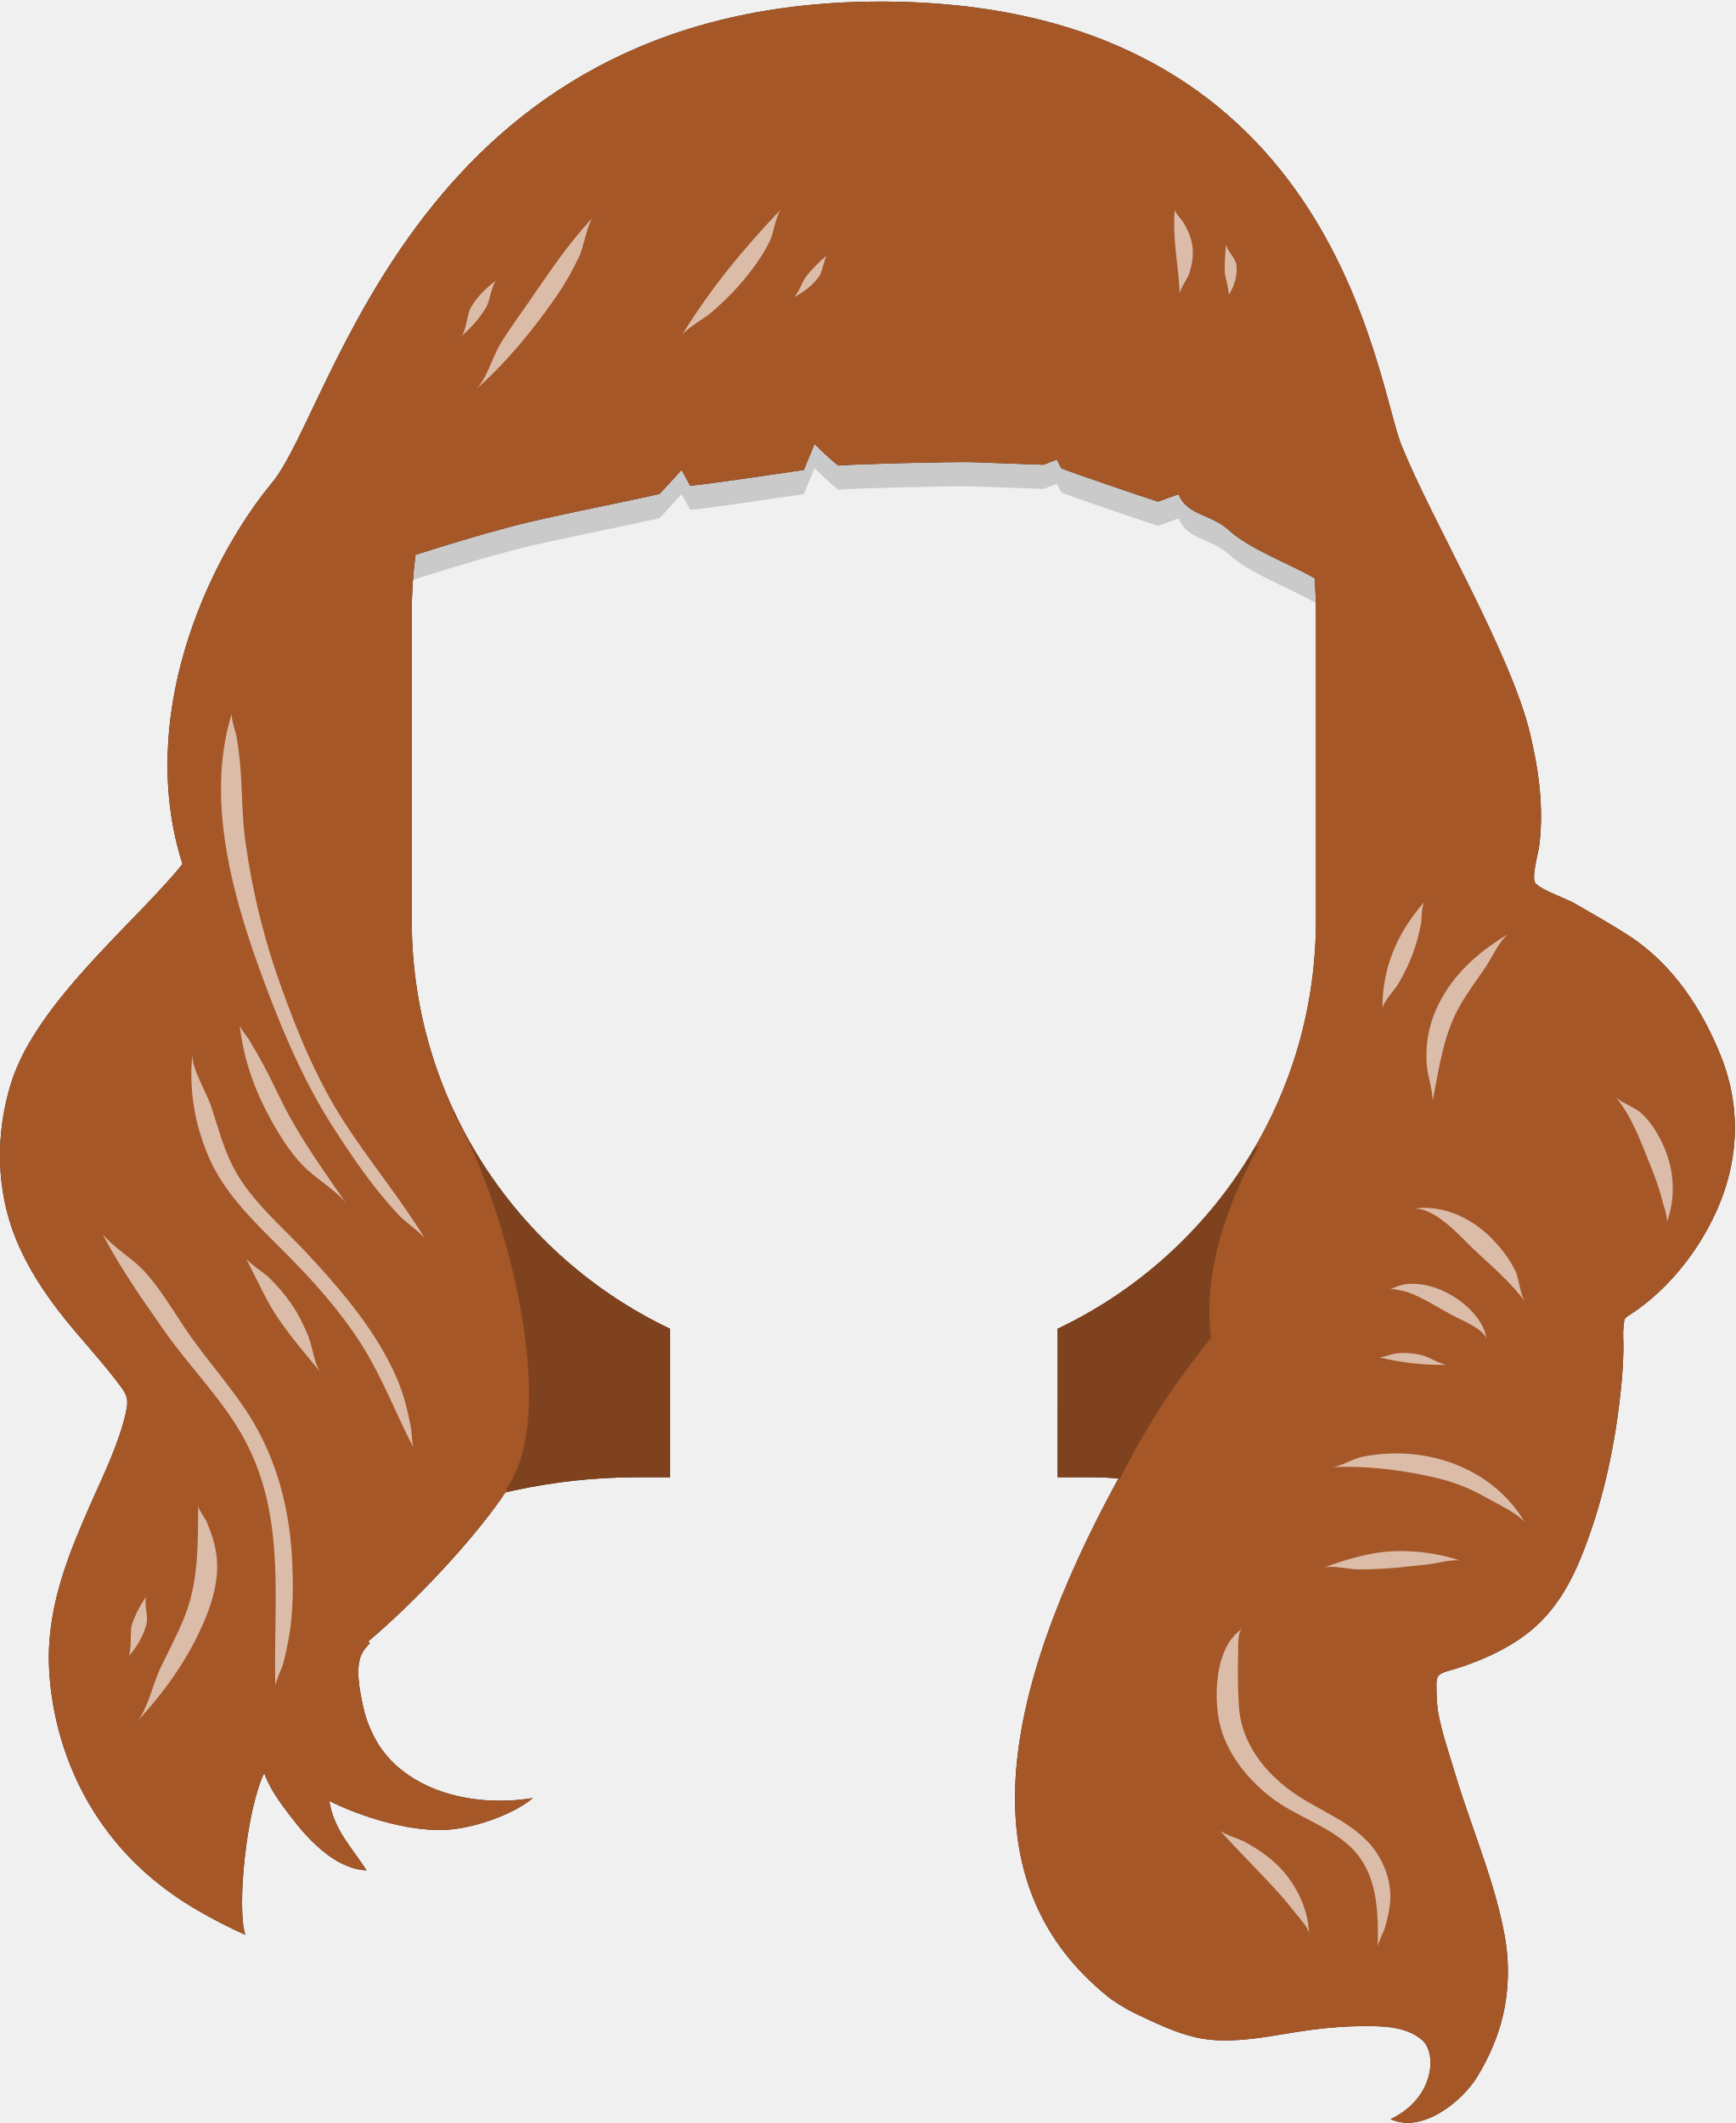
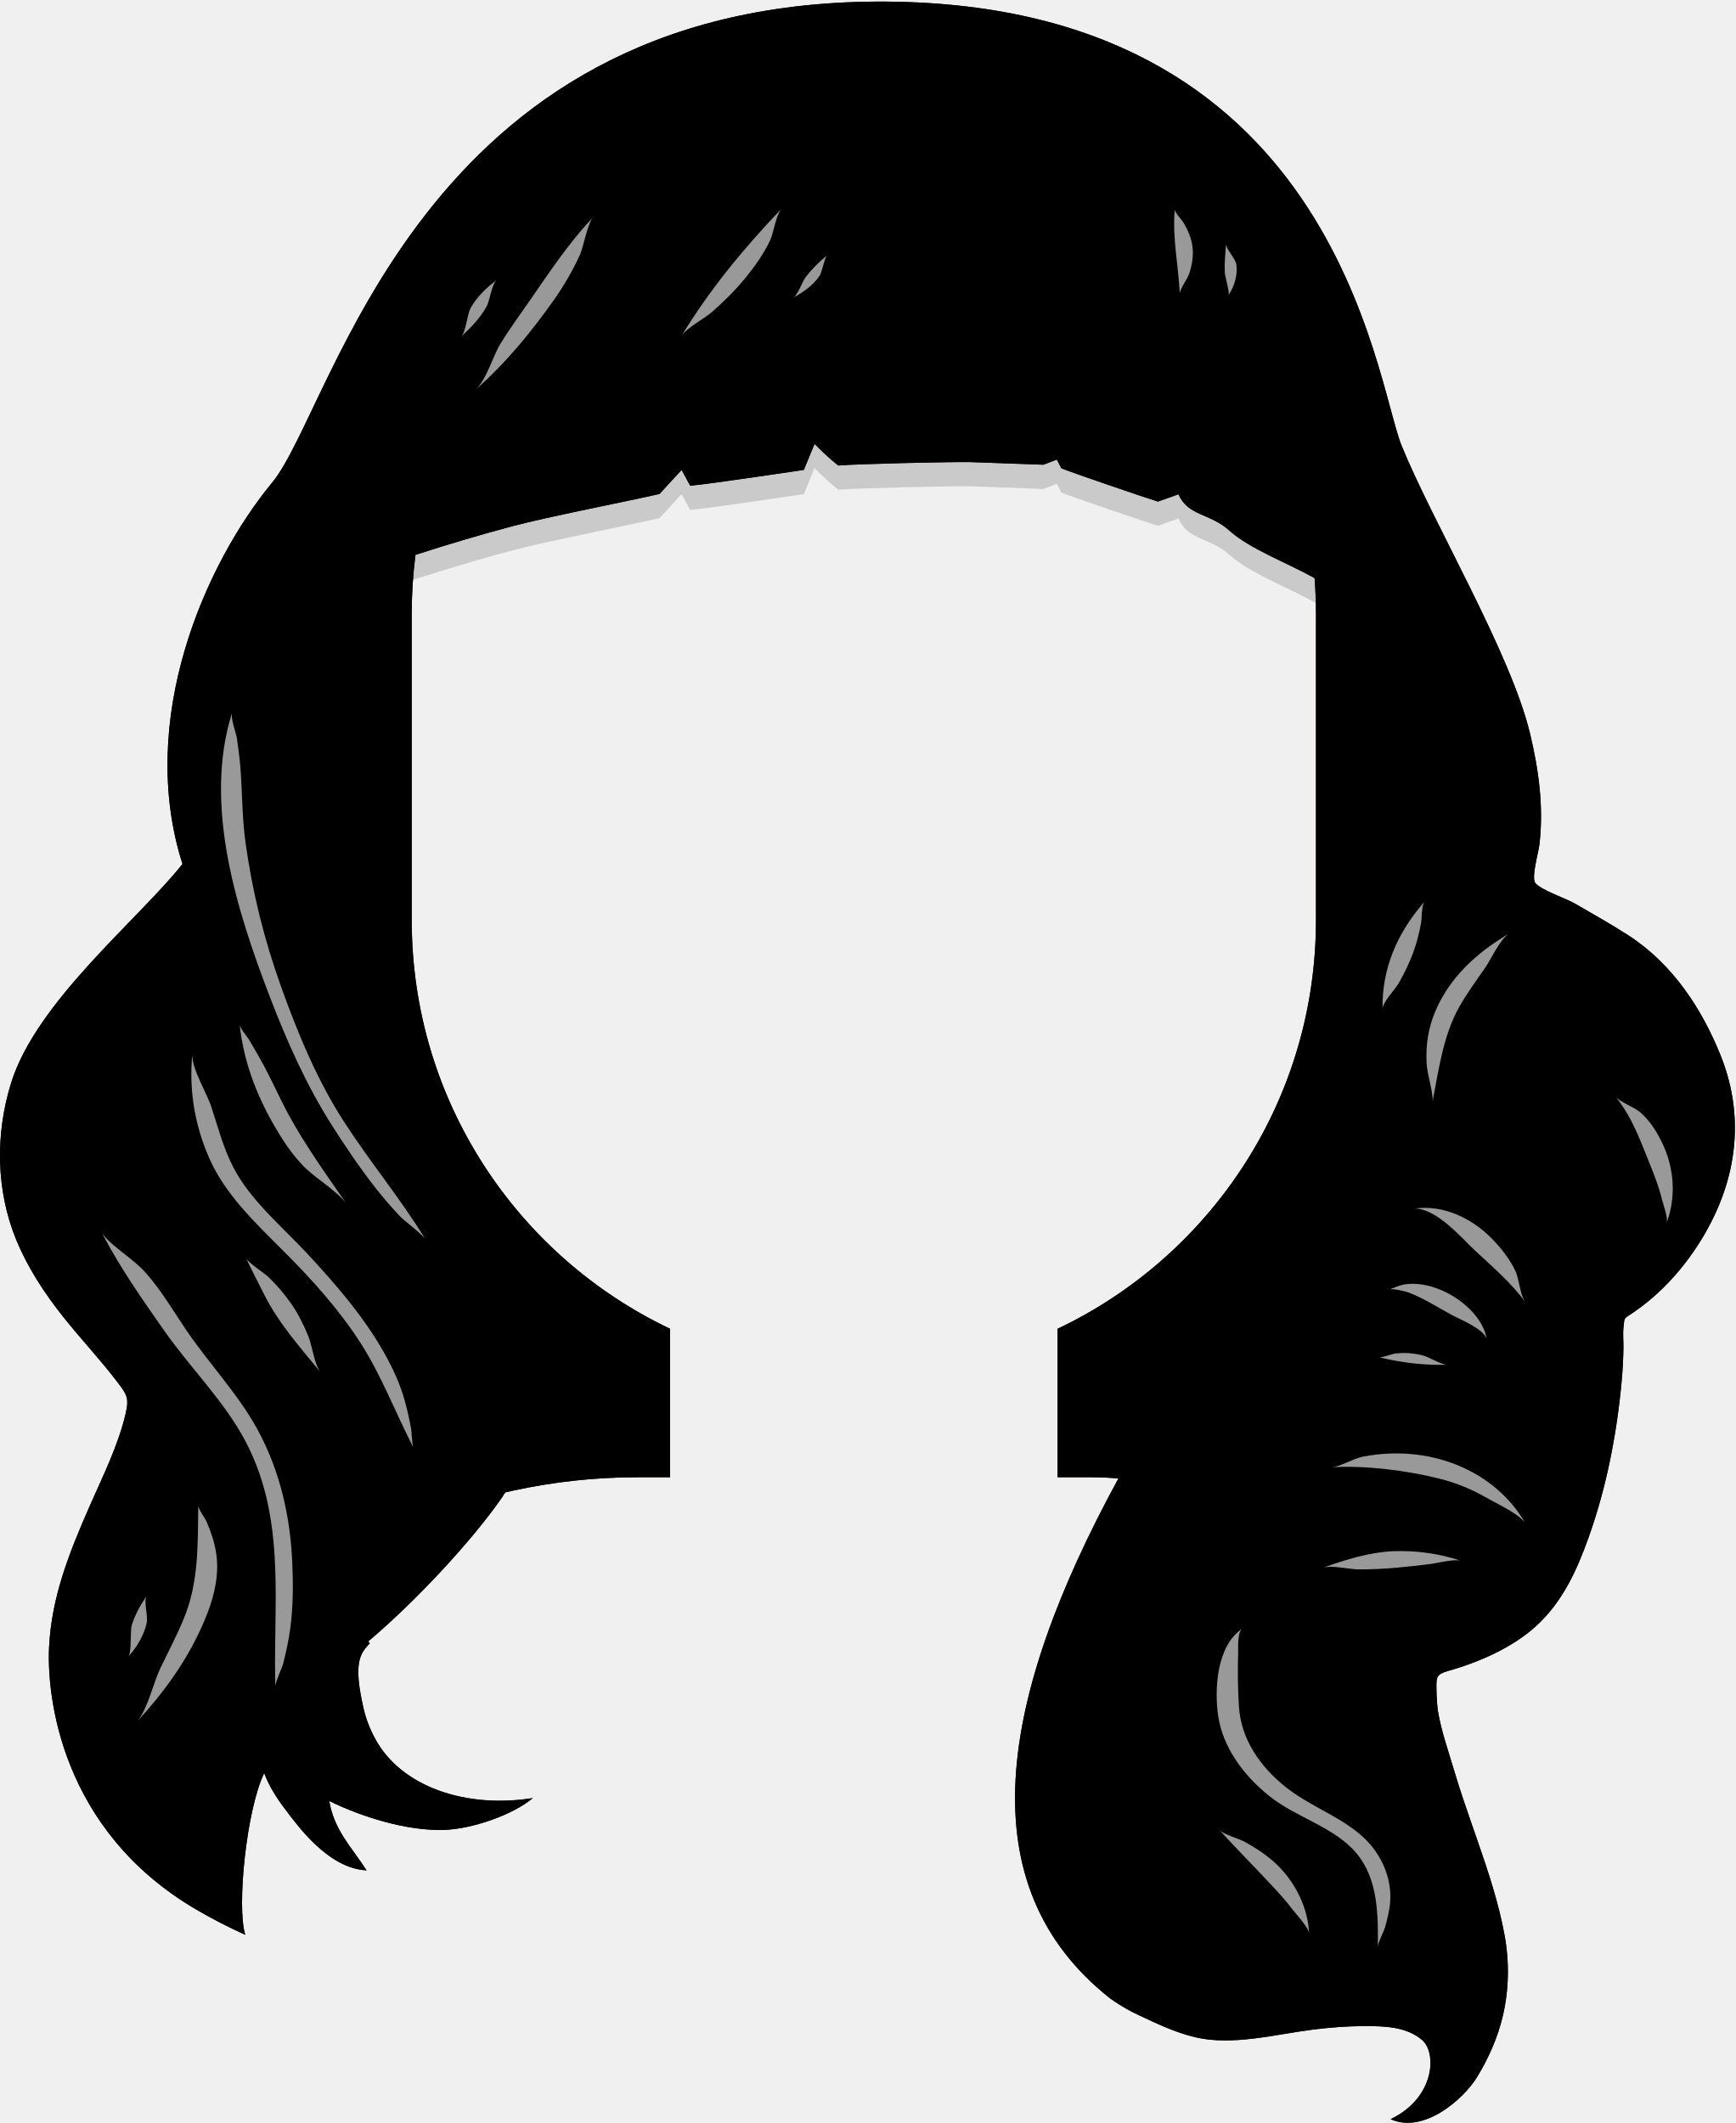
- <svg xmlns="http://www.w3.org/2000/svg" xmlns:xlink="http://www.w3.org/1999/xlink" width="215px" height="263px" viewBox="0 0 215 263" version="1.1">
+ <svg xmlns="http://www.w3.org/2000/svg" xmlns:xlink="http://www.w3.org/1999/xlink" viewBox="0 0 215 263" version="1.1">
  <defs>
    <path d="M108.587,0.198 C165.482,-0.075 170.293,47.053 173.618,55.225 C177.488,64.738 187.127,80.879 189.521,90.887 C190.606,95.426 191.214,99.935 190.686,104.583 C190.565,105.649 189.609,108.811 190.21,109.441 C191.068,110.343 193.907,111.258 195.115,111.958 C197.334,113.245 199.589,114.502 201.726,115.888 C207.291,119.499 210.865,125.127 213.118,130.734 C215.834,137.493 215.398,144.529 212.052,151.201 C209.921,155.449 206.599,159.671 202.342,162.571 C201.04,163.458 201.247,163.105 201.094,164.445 C201.001,165.263 201.101,166.193 201.086,167.01 C201.062,168.362 200.993,169.708 200.871,171.057 C200.281,177.55 198.999,184.245 196.758,190.497 C195.344,194.445 193.59,198.418 190.225,201.477 C187.38,204.063 183.289,205.9 179.373,206.996 C178.017,207.375 178.036,207.779 177.958,208.172 C177.852,208.701 177.986,211.232 178.099,211.917 C178.515,214.441 179.469,217.14 180.201,219.606 C180.828,221.718 181.549,223.82 182.28,225.924 L183.012,228.028 C184.351,231.887 185.636,235.764 186.364,239.728 C186.968,243.017 186.918,246.459 186.146,249.742 C185.526,252.379 184.398,254.962 182.932,257.347 C181.256,260.071 176.343,264.379 172.244,262.524 C177.763,259.889 178.003,254.265 176.119,252.691 C174.188,251.078 171.542,250.985 168.977,250.994 C166.848,251.001 164.743,251.164 162.631,251.43 C158.007,252.01 152.697,253.463 148.074,252.383 C145.444,251.768 142.98,250.546 140.607,249.428 C140.397,249.329 139.181,248.751 137.495,247.559 C119.821,233.592 123.62,210.507 138.539,183.141 C137.038,183.047 136.524,183 135,183 L130.999,183 L131,164.611 C149.658,155.748 162.637,136.871 162.992,114.926 L163,114 L163,76 C163,74.526 162.943,73.064 162.831,71.619 C159.483,69.737 154.76,67.992 152.257,65.713 C149.92,63.586 147.1,63.926 145.981,61.232 L143.434,62.138 C141.699,61.601 132.91,58.601 131.456,58.01 L130.908,56.933 L129.241,57.571 C127.46,57.501 120.12,57.243 120.12,57.243 C118.892,57.228 115.82,57.275 112.633,57.349 L111.721,57.372 C108.376,57.455 105.085,57.567 103.835,57.669 C103.835,57.669 102.613,56.753 100.896,54.99 L99.566,58.213 C99.566,58.213 87.646,60.004 85.488,60.17 L84.425,58.215 L81.689,61.194 C77.798,62.091 67.855,64.019 63.399,65.205 C59.365,66.278 55.409,67.47 51.467,68.733 C51.159,71.113 51,73.538 51,76 L51,114 C51,136.339 64.08,155.623 82.999,164.61 L82.999,183 L79,183 C73.693,183 68.521,183.574 63.541,184.664 L62.61,184.874 C62.582,184.915 62.554,184.957 62.526,184.999 L62.485,185.001 C62.413,185.128 62.34,185.256 62.267,185.383 C58.438,190.945 51.299,198.554 45.61,203.337 C45.676,203.416 45.741,203.495 45.808,203.574 C45.389,204.002 45.038,204.436 44.823,204.862 C43.938,206.615 44.597,209.659 45.014,211.559 C45.308,212.899 45.815,214.188 46.482,215.419 C49.679,221.315 57.628,224.075 66,222.748 C63.471,224.871 58.451,226.571 55.047,226.691 C50.419,226.856 44.762,225.069 40.785,223.109 C41.389,226.709 43.472,228.723 45.409,231.707 C40.636,231.461 36.861,226.167 35.262,224.052 C34.237,222.697 33.286,221.205 32.726,219.654 C30.529,224.162 29.293,236.29 30.383,239.685 C28.283,238.743 26.325,237.734 24.341,236.576 C7.404,226.689 5.778,209.912 6.08,204.016 C6.397,197.822 8.542,192.413 11.094,186.603 C12.741,182.853 14.641,179.068 15.56,175.128 C16.026,173.129 15.695,172.732 14.458,171.11 C12.408,168.424 10.057,165.919 7.94,163.272 C5.525,160.251 3.466,157.104 2.029,153.633 C-0.512,147.496 -0.597,140.451 1.385,134.126 C4.545,124.044 17.099,113.958 22.603,107.036 C16.907,89.176 25.351,69.912 33.716,59.774 C41.419,50.438 51.691,0.473 108.587,0.198 Z" id="path-noopbp0yda-1" />
  </defs>
  <g id="Symbols" stroke="none" stroke-width="1" fill="none" fill-rule="evenodd">
    <g id="Top/Long-Hair/Curvy" transform="translate(-26, -16)">
      <path d="M100.9,42.465 C91.102,48.472 82.386,56.327 76.587,65.36 C73.825,69.663 71.553,74.2 69.436,78.758 C68.374,81.045 67.405,83.36 66.476,85.689 C65.889,87.159 64.989,88.745 65.836,90.288 C66.353,89.986 66.549,90.094 66.224,90.635 C68.916,91.369 72.658,89.3 74.991,88.536 C79.754,86.975 84.52,85.503 89.399,84.205 C93.855,83.019 103.798,81.091 107.689,80.194 L110.425,77.215 L111.488,79.17 C113.646,79.004 125.566,77.213 125.566,77.213 L126.896,73.99 C128.613,75.753 129.835,76.669 129.835,76.669 C132.391,76.46 143.488,76.211 146.12,76.243 C146.12,76.243 153.46,76.501 155.241,76.571 L156.908,75.933 L157.456,77.01 C158.91,77.601 167.699,80.601 169.434,81.138 L171.981,80.232 C173.1,82.926 175.92,82.586 178.257,84.713 C181.349,87.527 187.826,89.529 190.918,91.976 C192.025,92.852 193.06,93.768 194.1,94.702 C195.256,95.739 195.085,95.89 195.461,97.08 C195.573,97.436 196.716,99.279 197.203,99.43 C198.936,99.966 187.049,68.944 183.786,64.977 C180.418,60.883 158.575,33.323 129.612,34.225" id="Top-Shadow" fill-opacity="0.16" fill="#000000" />
      <g id="Hair" transform="translate(26, 16)">
        <mask id="mask-noopbp0yda-2" fill="white">
          <use xlink:href="#path-noopbp0yda-1" />
        </mask>
        <use id="Hair-Mask" fill="#361A0A" xlink:href="#path-noopbp0yda-1" />
-         <g id="↳-💈Hair-Color" mask="url(#mask-noopbp0yda-2)" fill="#A55728">
+         <g id="↳-💈Hair-Color" mask="url(#mask-noopbp0yda-2)" fill="currentColor">
          <g transform="translate(-25, -16)" id="Color">
            <rect x="0" y="0" width="264" height="280" />
          </g>
        </g>
        <path d="M62.679,184.462 C69.755,174.755 62.149,147.787 56.128,137.801 C72.965,130.138 106.214,131.553 155.874,142.048 C151.079,150.9 149.123,158.804 150.006,165.757 C145.469,171.333 141.72,177.127 138.76,183.141 L103.889,191.747 C81.853,194.4 68.116,191.972 62.679,184.462 Z" id="Shadow" fill-opacity="0.24" fill="#000000" mask="url(#mask-noopbp0yda-2)" />
      </g>
      <path d="M50.56,202.494 C50.561,202.99 51.376,204.012 51.599,204.529 C52.121,205.738 52.546,207.007 52.757,208.29 C53.175,210.818 52.627,213.43 51.69,215.85 C49.791,220.757 46.816,225.103 43.077,229.15 C44.412,227.402 44.944,224.561 45.883,222.612 C46.848,220.611 47.883,218.641 48.734,216.601 C50.653,211.996 50.484,207.29 50.56,202.494 Z M38.685,168.851 C40.041,170.567 42.485,171.916 44.001,173.62 C45.9,175.754 47.349,178.2 48.903,180.528 C51.741,184.778 55.451,188.609 57.877,193.056 C60.707,198.243 61.952,203.863 62.203,209.596 C62.322,212.307 62.315,215.061 61.95,217.764 C61.754,219.212 61.44,220.65 61.081,222.076 C60.945,222.617 60.241,224.002 60.104,224.847 C60.052,222.964 60.065,221.082 60.09,219.204 L60.107,218.077 C60.23,209.821 60.384,201.659 56.077,193.943 C53.481,189.292 49.491,185.327 46.398,180.925 C43.616,176.966 40.9,173.084 38.685,168.851 Z M44.171,213.694 C43.755,214.393 44.369,216.16 44.166,217.067 C43.834,218.556 42.996,219.999 41.917,221.201 C42.318,220.653 42.11,218.018 42.322,217.329 C42.714,216.056 43.392,214.827 44.171,213.694 Z M49.814,146.658 C49.816,148.569 51.571,151.28 52.177,153.127 C53.006,155.654 53.666,158.232 54.914,160.634 C56.42,163.53 58.782,165.958 61.172,168.351 L62.015,169.195 C62.716,169.899 63.411,170.604 64.079,171.322 C67.632,175.138 71.025,179.084 73.532,183.499 C74.647,185.461 75.572,187.465 76.157,189.601 C76.465,190.728 76.714,191.87 76.927,193.014 C76.996,193.383 77.009,194.71 77.185,195.284 C74.97,190.993 73.28,186.449 70.642,182.342 C68.038,178.288 64.695,174.561 61.196,171.061 C60.932,170.797 60.668,170.534 60.405,170.272 L59.616,169.486 C56.475,166.346 53.502,163.213 51.804,159.214 C50.079,155.154 49.413,150.996 49.814,146.658 Z M56.453,171.817 C56.684,172.41 58.706,173.677 59.229,174.179 C60.287,175.197 61.216,176.283 62.035,177.454 C62.933,178.739 63.591,180.09 64.18,181.504 C64.687,182.721 64.911,184.986 65.707,186.002 C63.129,182.856 60.474,179.885 58.696,176.312 C58.089,175.09 57.148,173.289 56.453,171.817 Z M54.774,104.201 C54.492,104.935 55.233,106.688 55.349,107.497 C55.553,108.911 55.735,110.334 55.827,111.757 C55.868,112.398 55.9,113.038 55.929,113.677 L56.015,115.593 C56.09,117.188 56.188,118.781 56.41,120.375 C57.266,126.541 58.736,132.465 60.866,138.377 C62.928,144.098 65.286,149.836 68.679,155.068 C71.84,159.943 75.603,164.492 78.635,169.429 C77.838,168.481 76.163,167.33 75.521,166.651 C74.464,165.535 73.475,164.385 72.537,163.193 C70.614,160.75 68.9,158.194 67.243,155.61 C63.991,150.537 61.553,145.034 59.44,139.531 C55.29,128.723 51.127,115.617 54.774,104.201 Z M55.69,142.969 C55.799,143.492 56.608,144.396 56.863,144.825 C57.477,145.859 58.084,146.894 58.651,147.949 C59.748,149.99 60.664,152.1 61.773,154.136 C63.811,157.875 66.403,161.495 68.855,165.041 C67.497,163.31 64.974,161.944 63.413,160.279 C61.998,158.77 60.902,157.078 59.907,155.34 C57.652,151.399 56.17,147.375 55.69,142.969 Z M99.608,42.748 C99.527,42.805 99.447,42.908 99.368,43.045 C99.448,42.946 99.527,42.847 99.608,42.748 Z M99.368,43.005 C98.746,43.94 98.195,46.774 97.854,47.519 C96.962,49.467 95.899,51.333 94.633,53.124 C91.772,57.168 88.703,60.927 84.847,64.332 C86.267,63.086 87.024,60.141 88.003,58.552 C89.128,56.727 90.421,54.973 91.648,53.196 C94.08,49.672 96.374,46.212 99.368,43.005 Z M87.492,50.708 C86.919,51.211 86.661,53.283 86.267,53.983 C85.472,55.395 84.314,56.613 83.071,57.755 C83.735,57.173 83.843,54.952 84.312,54.122 C85.062,52.795 86.206,51.674 87.492,50.708 Z M203.506,152.128 C204.23,148.375 204.793,144.226 206.736,140.758 C207.668,139.094 208.847,137.493 209.95,135.907 C210.684,134.852 211.806,132.313 212.951,131.639 C208.79,134.07 205.527,137.176 203.787,141.277 C202.907,143.354 202.592,145.479 202.704,147.669 C202.784,149.237 203.463,150.913 203.465,152.438 C203.485,152.282 203.499,152.18 203.506,152.128 Z M201.998,130.482 C202.137,129.766 202.042,128.393 202.42,127.736 C198.976,131.658 197.165,136.095 197.248,140.993 C197.247,140.163 198.796,138.587 199.226,137.836 C199.916,136.631 200.535,135.387 201.009,134.108 C201.449,132.922 201.761,131.707 201.998,130.482 Z M200.069,175.098 C204.353,174.529 209.561,178.239 210.136,181.819 C209.658,180.593 207.111,179.578 205.96,178.969 C204.137,178.002 202.396,176.832 200.419,176.097 C200.227,176.032 198.485,175.539 198.082,175.777 L198.089,175.773 L198.312,175.675 C198.783,175.467 199.315,175.248 199.819,175.141 Z M201.197,165.72 C204.853,165.203 208.302,166.981 210.618,169.271 C211.856,170.495 212.956,171.9 213.683,173.404 C214.23,174.535 214.229,176.387 214.963,177.324 C213.166,174.905 210.887,172.951 208.639,170.86 C207.075,169.405 203.951,165.679 201.197,165.72 Z M202.228,183.908 C201.052,183.62 199.91,183.524 198.695,183.696 C198.643,183.703 197.036,184.2 196.884,184.159 C199.703,184.818 202.346,185.144 205.275,185.073 C204.547,185.084 202.97,184.09 202.228,183.908 Z M190.883,197.765 C195.171,197.523 200.219,198.149 204.314,199.182 C206.347,199.694 208.253,200.468 210.006,201.477 C211.42,202.291 213.936,203.409 214.882,204.614 C211.142,198.162 203.032,194.811 194.723,196.473 C193.615,196.696 191.914,197.75 190.883,197.765 Z M189.923,210.198 C190.979,209.879 193.16,210.417 194.299,210.419 C195.898,210.423 197.506,210.342 199.1,210.197 C200.4,210.078 201.699,209.926 202.996,209.779 C203.923,209.674 206.033,209.102 206.916,209.342 C204.351,208.459 201.277,208.042 198.506,208.169 C195.584,208.304 192.611,209.233 189.923,210.198 Z M179.908,217.739 C179.246,218.128 179.377,220.112 179.361,220.669 C179.298,222.9 179.317,225.185 179.459,227.411 C179.712,231.383 182.011,234.845 185.39,237.491 C188.973,240.296 193.769,241.573 196.37,245.32 C197.637,247.145 198.313,249.271 198.204,251.418 C198.148,252.524 197.87,253.636 197.57,254.712 C197.372,255.42 196.667,256.58 196.668,257.271 C196.699,253.384 196.752,248.859 194.032,245.598 C191.301,242.324 186.539,241.171 183.203,238.483 C179.925,235.841 177.438,232.389 176.878,228.498 C176.426,225.354 176.649,219.872 179.908,217.739 Z M177.094,242.766 C177.653,243.266 179.613,243.845 180.214,244.183 C181.67,245 183.079,245.929 184.235,247.06 C186.551,249.326 188.044,252.505 188.152,255.554 C188.152,254.833 186.506,253.097 186.043,252.481 C185.275,251.459 184.408,250.512 183.525,249.564 C181.371,247.254 179.135,245 177.006,242.673 Z M229.168,153.791 C228.442,153.158 226.644,152.526 226.114,151.858 C228.164,154.412 229.118,157.144 230.298,160.06 C230.906,161.562 231.488,163.039 231.861,164.602 C232.031,165.316 232.635,166.796 232.432,167.5 C233.658,164.217 233.373,160.619 231.843,157.5 C231.179,156.148 230.372,154.842 229.168,153.791 Z M171.51,41.983 C171.199,45.53 171.973,48.891 172.132,52.389 C172.132,51.795 173.11,50.52 173.316,49.861 C173.662,48.751 173.855,47.634 173.697,46.492 C173.557,45.486 173.15,44.539 172.633,43.637 C172.427,43.276 171.51,42.315 171.51,41.983 Z M179.147,48.805 C179.039,47.996 177.857,46.874 177.856,46.233 C177.779,47.406 177.651,48.612 177.71,49.785 C177.729,50.164 178.315,52.236 178.183,52.547 C178.906,51.449 179.312,50.048 179.147,48.805 Z M118.377,50.373 C119.528,48.965 120.563,47.476 121.337,45.889 C121.862,44.812 122.049,42.816 122.765,41.895 C118.009,46.888 113.964,51.815 110.463,57.527 C111.243,56.506 113.204,55.506 114.227,54.616 C115.738,53.303 117.142,51.886 118.377,50.373 Z M124.275,52.852 C125.566,52.181 126.843,51.234 127.566,50.074 C127.789,49.716 128.186,47.893 128.391,47.673 C127.438,48.455 126.545,49.362 125.813,50.301 C125.379,50.859 124.845,52.516 124.275,52.852 Z" id="Lights" fill-opacity="0.6" fill="#FFFFFF" />
    </g>
  </g>
</svg>
